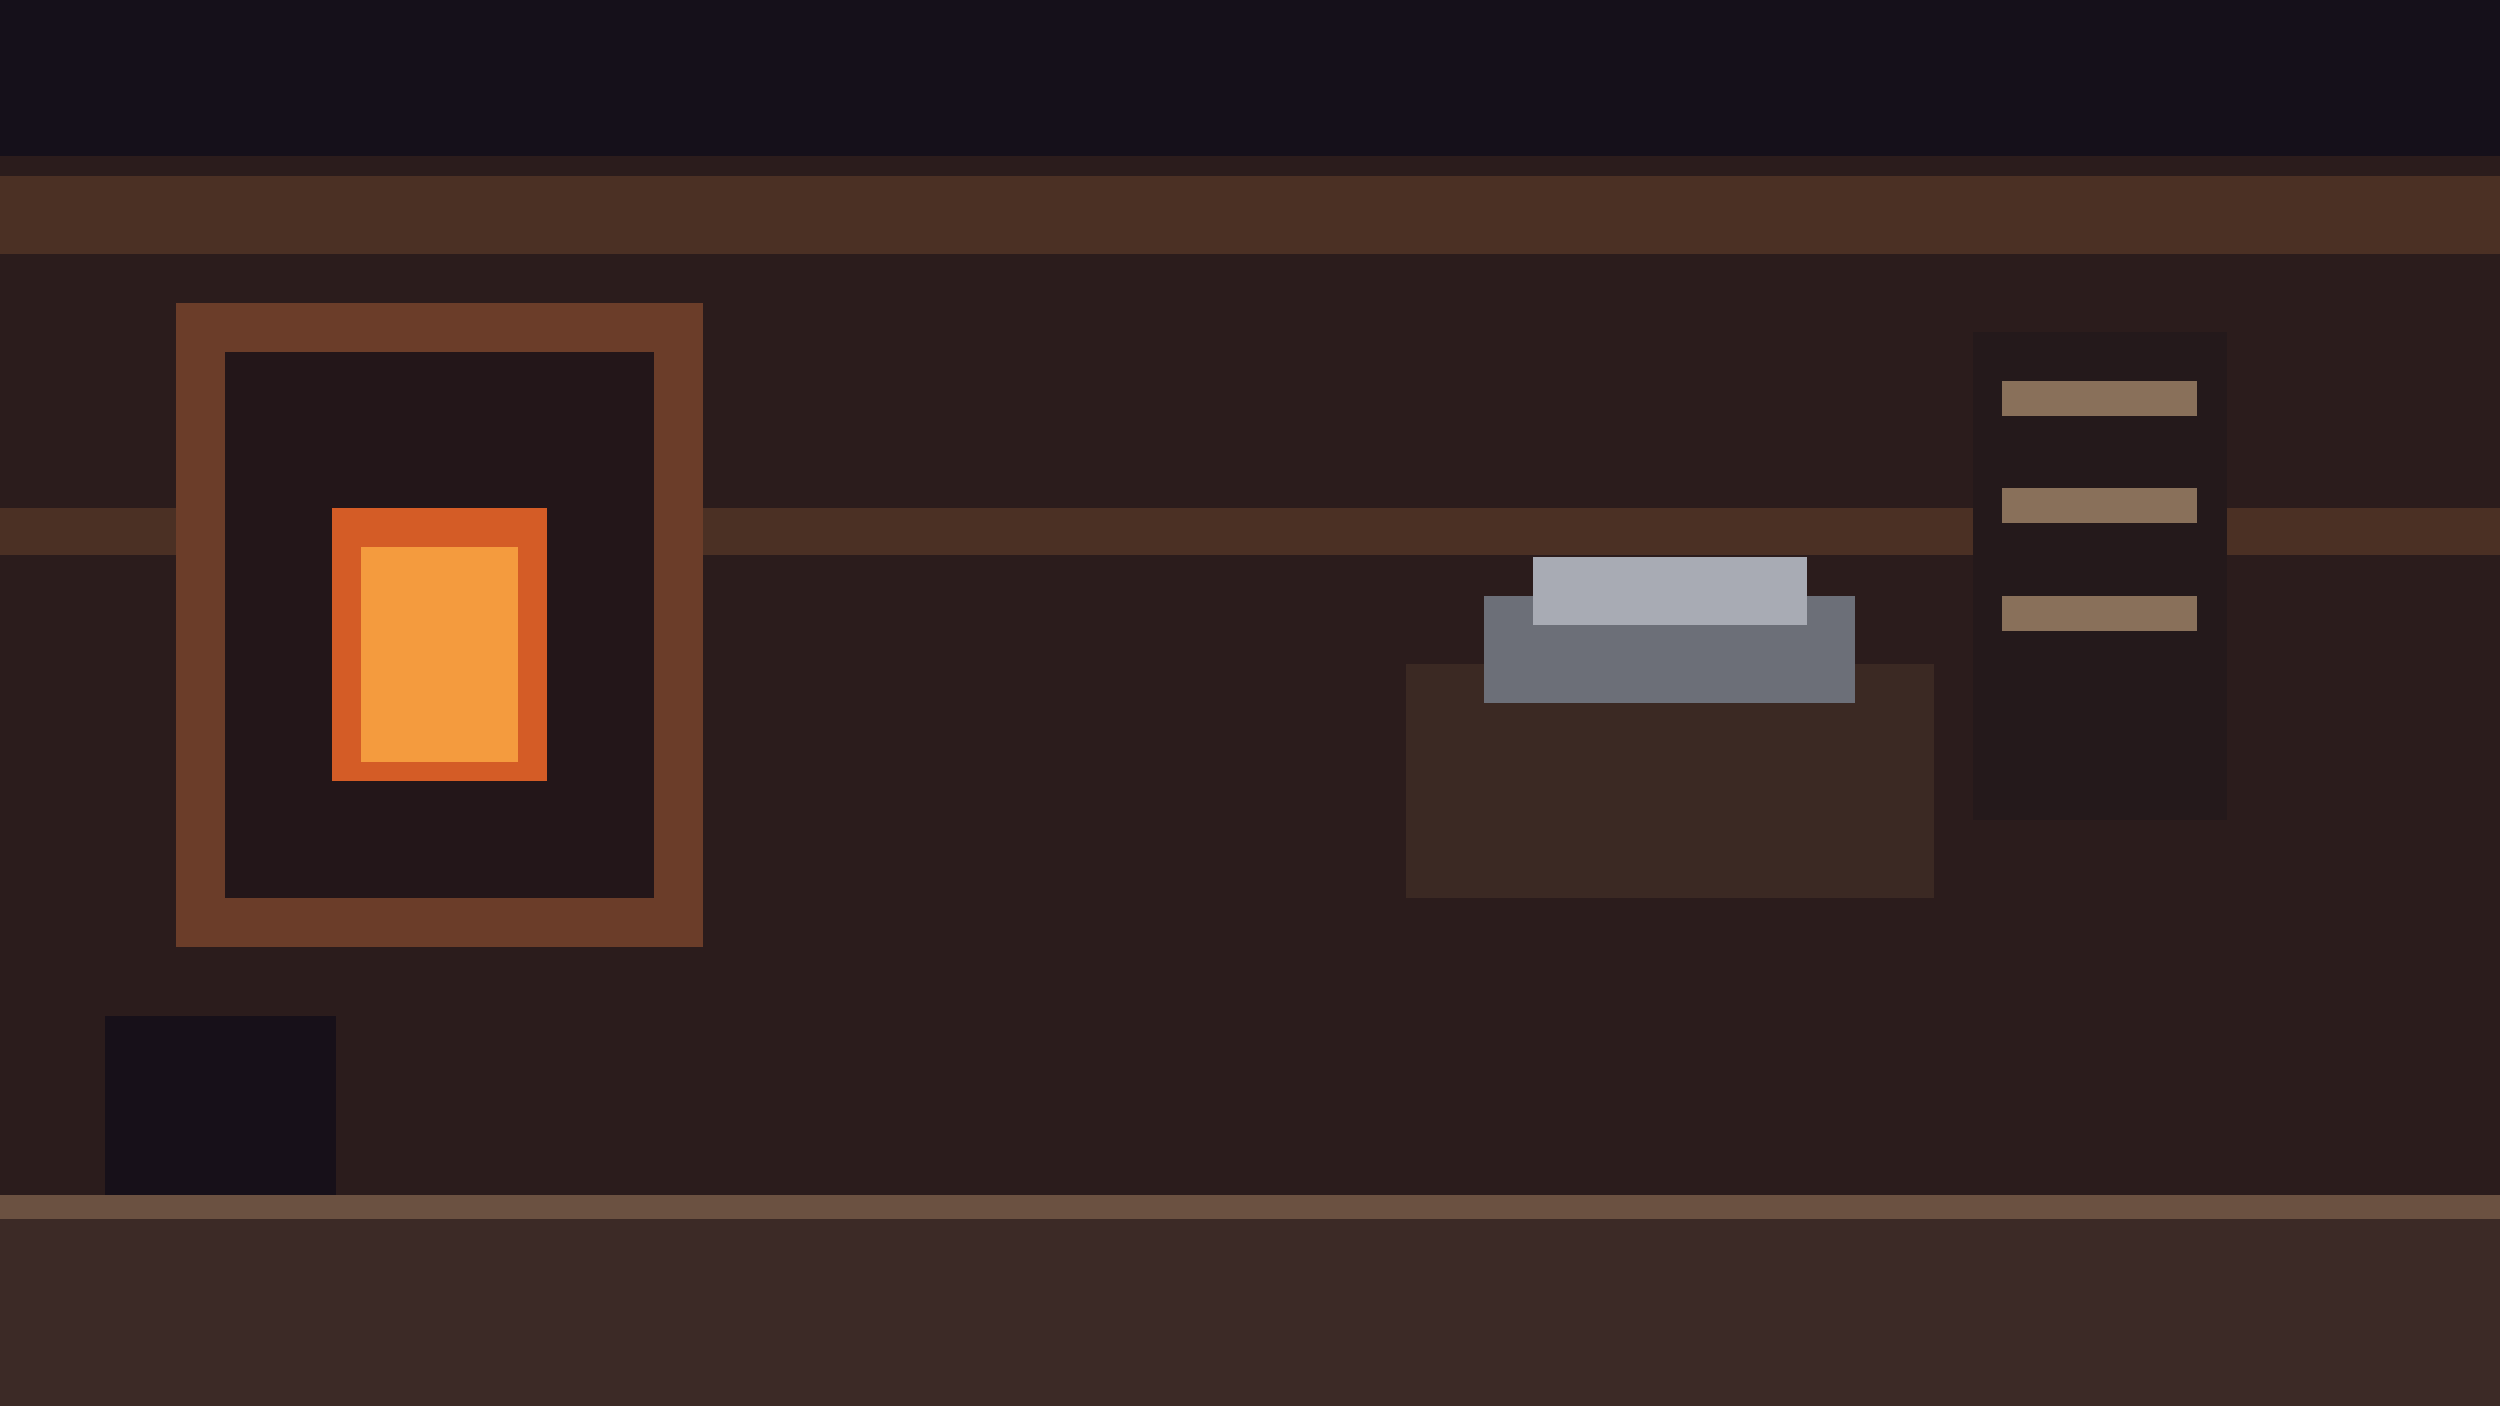
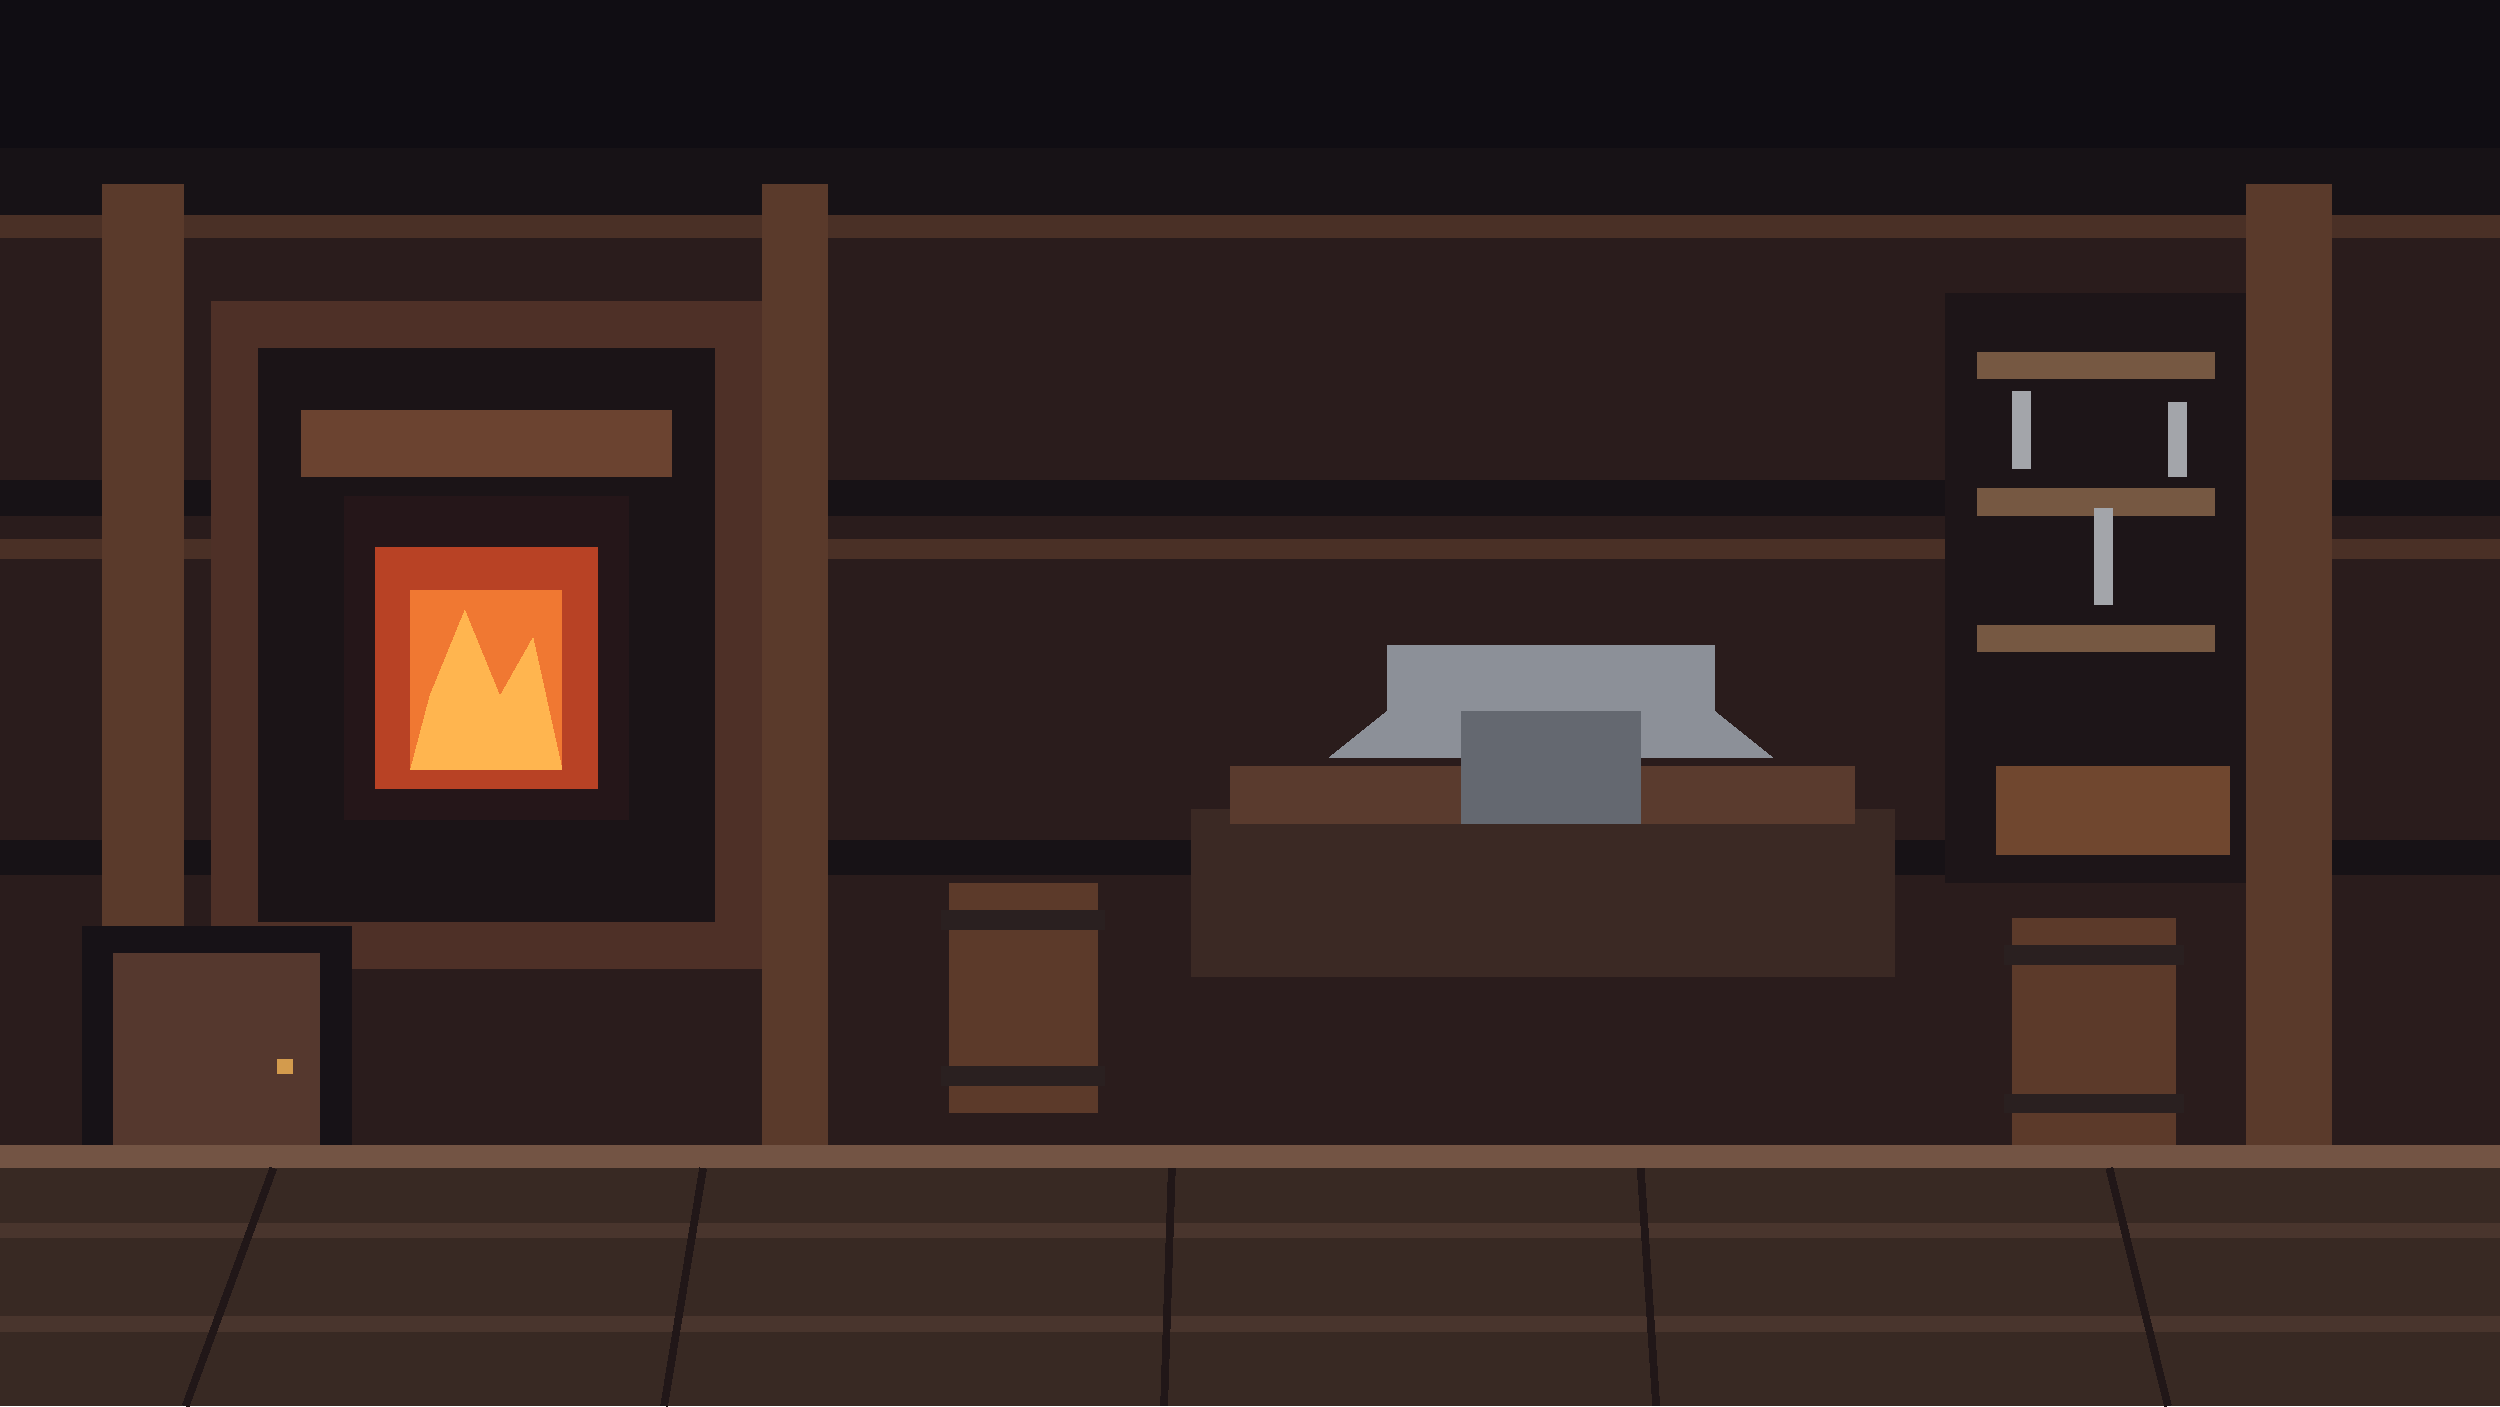
<svg xmlns="http://www.w3.org/2000/svg" width="1280" height="720" viewBox="0 0 1280 720" shape-rendering="crispEdges">
-   <rect width="1280" height="720" fill="#15101a" />
-   <rect y="80" width="1280" height="540" fill="#2b1c1c" />
-   <path fill="#4b3024" d="M0 90h1280v40H0zM0 260h1280v24H0z" />
-   <rect x="90" y="155" width="270" height="330" fill="#6b3d29" />
-   <rect x="115" y="180" width="220" height="280" fill="#231619" />
-   <rect x="170" y="260" width="110" height="140" fill="#d45c26" />
-   <rect x="185" y="280" width="80" height="110" fill="#f49b3e" />
-   <rect x="720" y="340" width="270" height="120" fill="#3b2923" />
-   <rect x="760" y="305" width="190" height="55" fill="#6c6f78" />
-   <rect x="785" y="285" width="140" height="35" fill="#a8abb4" />
-   <rect x="1010" y="170" width="130" height="250" fill="#24191b" />
-   <path fill="#89705a" d="M1025 195h100v18h-100zm0 55h100v18h-100zm0 55h100v18h-100z" />
-   <rect y="620" width="1280" height="100" fill="#3c2a26" />
-   <rect y="612" width="1280" height="12" fill="#6b5141" />
-   <rect x="54" y="520" width="118" height="92" fill="#171019" />
+   <rect width="1280" height="720" fill="#100d13" />
+   <rect y="76" width="1280" height="518" fill="#2a1c1c" />
+   <path fill="#171216" d="M0 76h1280v34H0zM0 246h1280v18H0zM0 430h1280v18H0z" />
+   <path fill="#4a3026" d="M0 110h1280v12H0zM0 276h1280v10H0z" />
+   <path fill="#5a3a2b" d="M52 94h42v500H52zM390 94h34v500h-34zM1150 94h44v500h-44z" />
+   <rect x="108" y="154" width="282" height="342" fill="#4e3027" />
+   <rect x="132" y="178" width="234" height="294" fill="#1b1417" />
+   <path fill="#6b4330" d="M154 210h190v34H154z" />
+   <rect x="176" y="254" width="146" height="166" fill="#251619" />
+   <rect x="192" y="280" width="114" height="124" fill="#b84225" />
+   <rect x="210" y="302" width="78" height="92" fill="#f07832" />
+   <path fill="#ffb54f" d="M220 356l18-44 18 44 17-30 15 68h-78z" />
+   <rect x="610" y="414" width="360" height="86" fill="#3b2924" />
+   <rect x="630" y="392" width="320" height="30" fill="#5a3b2e" />
+   <path fill="#8c9098" d="M710 330h168v34h-168l-30 24h228l-30-24H710z" />
+   <rect x="748" y="364" width="92" height="58" fill="#646870" />
+   <rect x="996" y="150" width="154" height="302" fill="#1d1518" />
+   <path fill="#765842" d="M1012 180h122v14h-122zm0 70h122v14h-122zm0 70h122v14h-122z" />
+   <path fill="#a3a5aa" d="M1030 200h10v40h-10zm42 60h10v50h-10zm38-54h10v38h-10z" />
+   <path fill="#70472f" d="M1022 392h120v46h-120z" />
+   <path fill="#5c3a2a" d="M486 452h76v118h-76zM1030 470h84v118h-84z" />
+   <path fill="#2a2020" d="M482 466h84v10h-84zm0 80h84v10h-84zm544-62h92v10h-92zm0 76h92v10h-92z" />
+   <path fill="#171217" d="M42 474h138v120H42z" />
+   <path fill="#55382e" d="M58 488h106v106H58z" />
+   <rect x="142" y="542" width="8" height="8" fill="#d39b4d" />
+   <rect y="594" width="1280" height="126" fill="#382923" />
+   <rect y="586" width="1280" height="12" fill="#735444" />
+   <path fill="#49352d" d="M0 626h1280v8H0zM0 674h1280v8H0z" />
+   <path stroke="#211718" stroke-width="4" d="M140 598l-45 122M360 598l-20 122M600 598l-4 122M840 598l8 122M1080 598l30 122" />
</svg>
